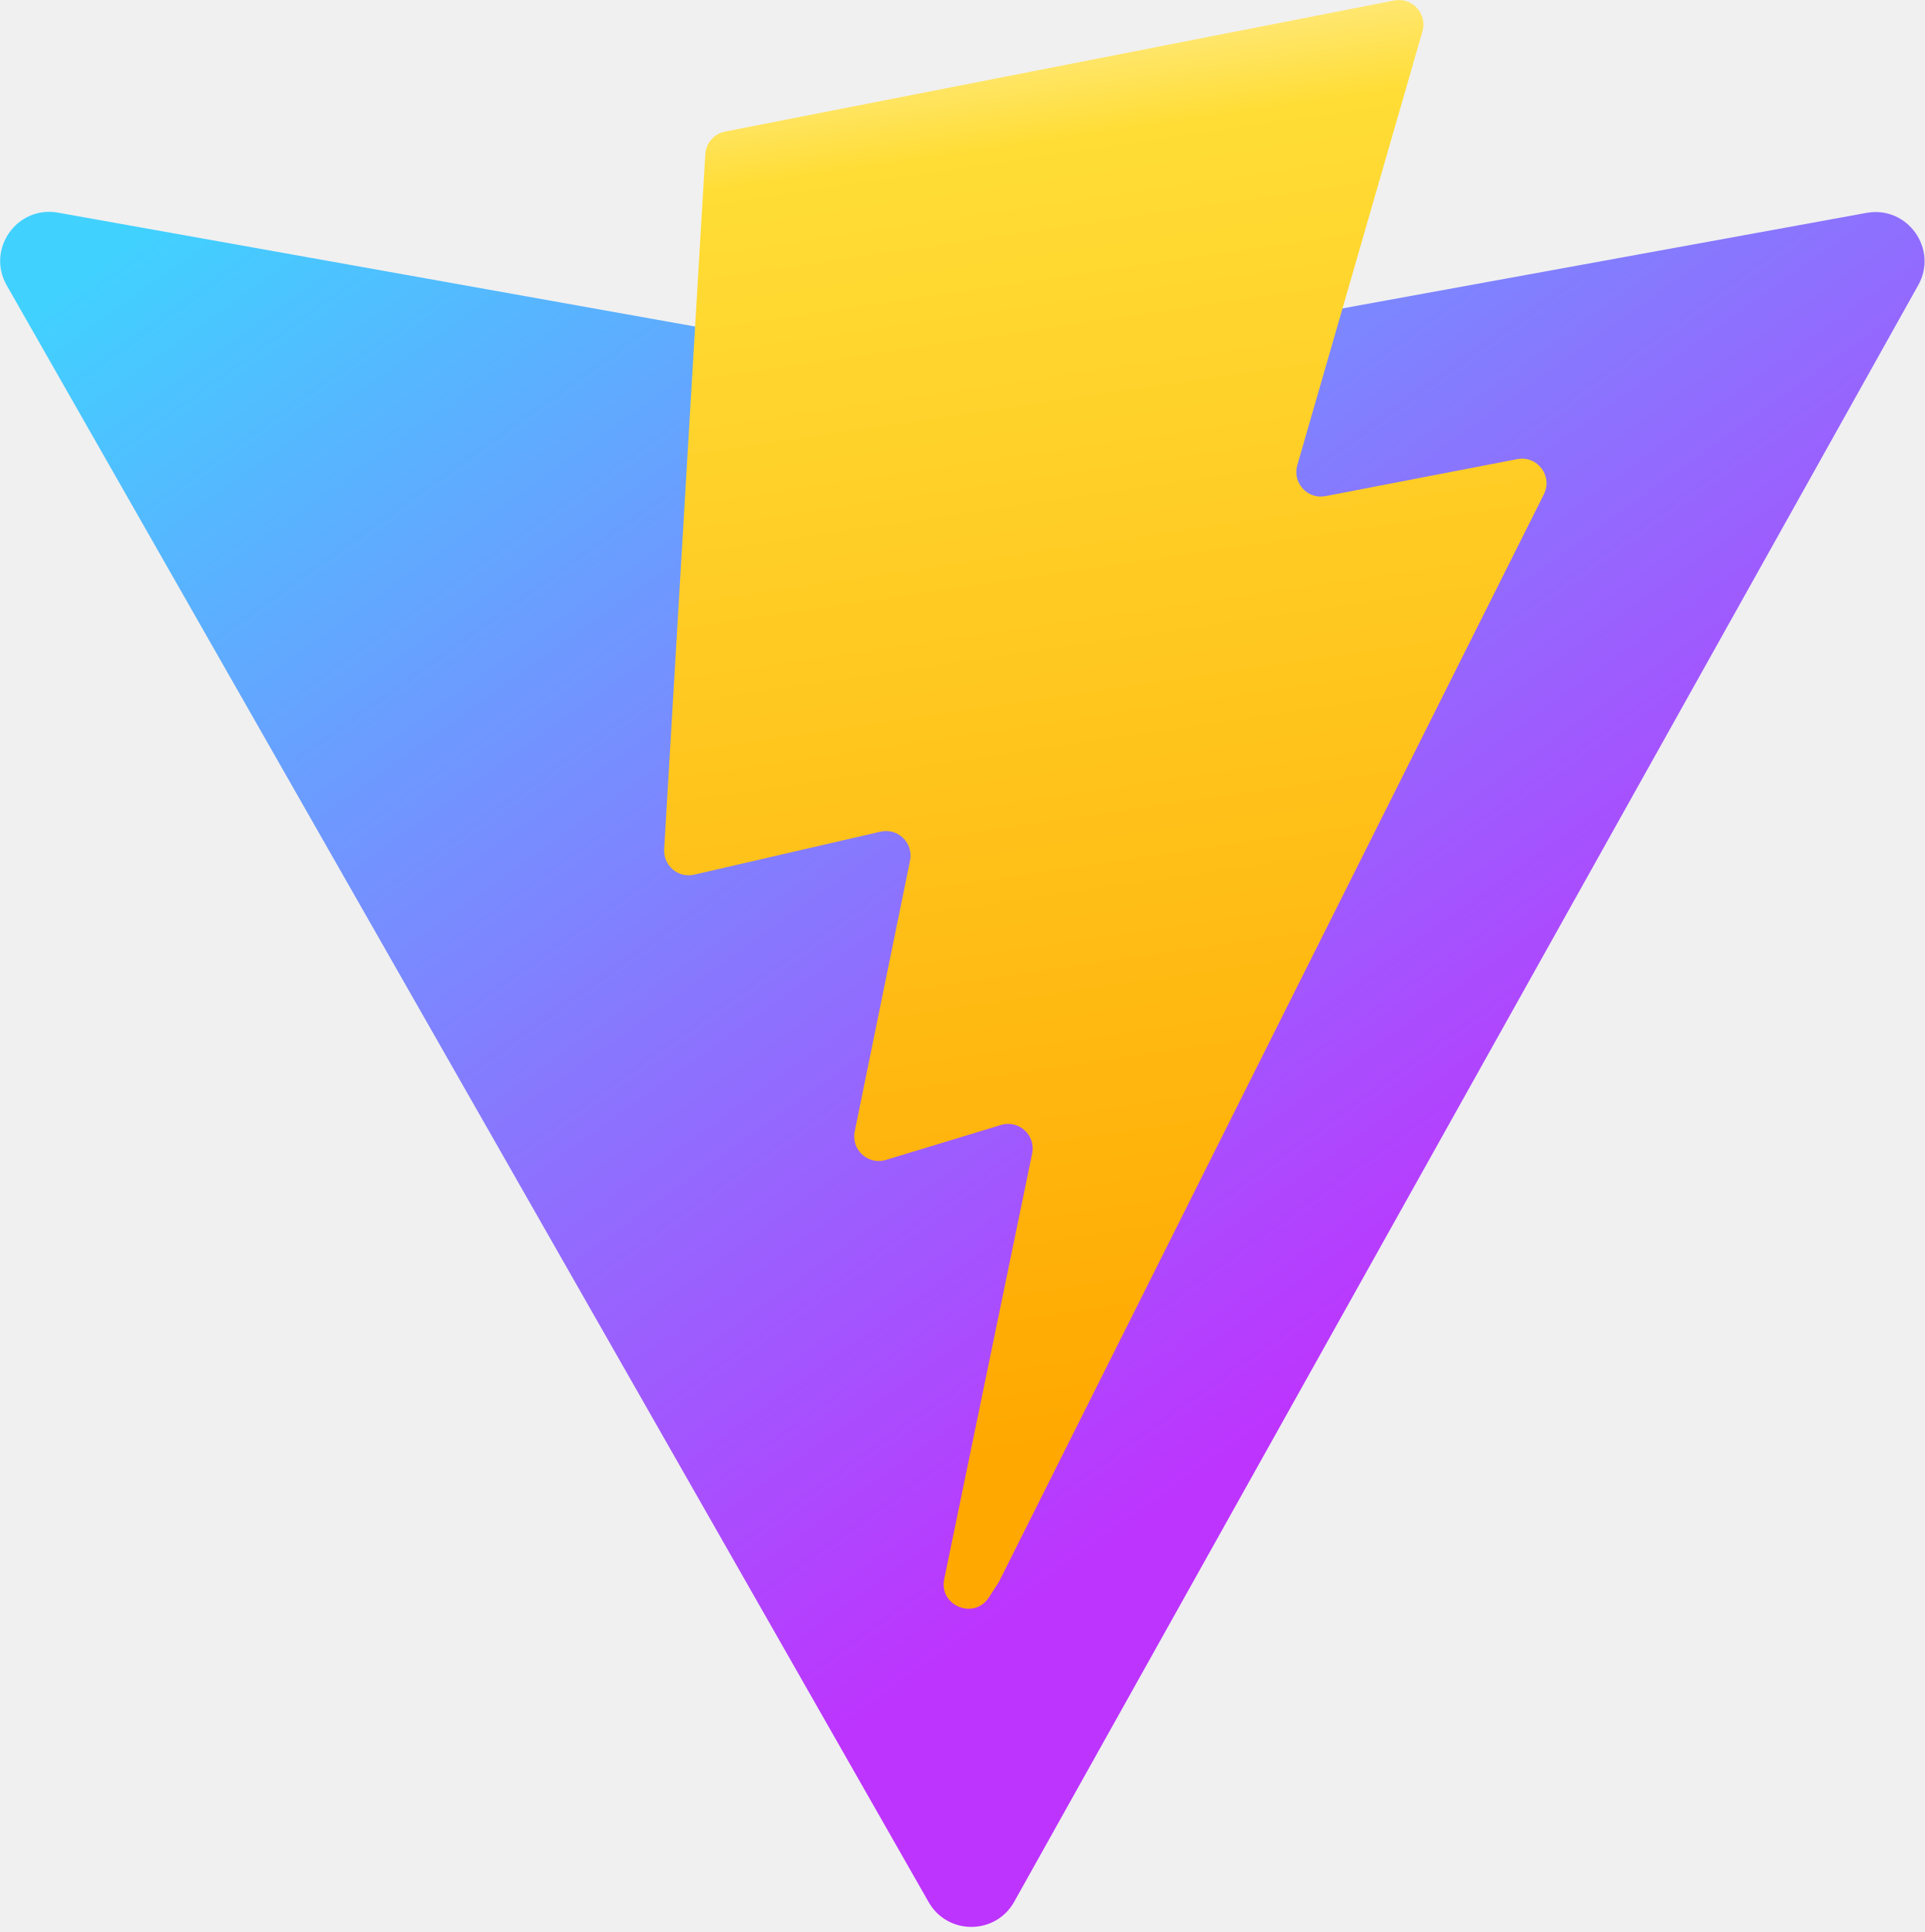
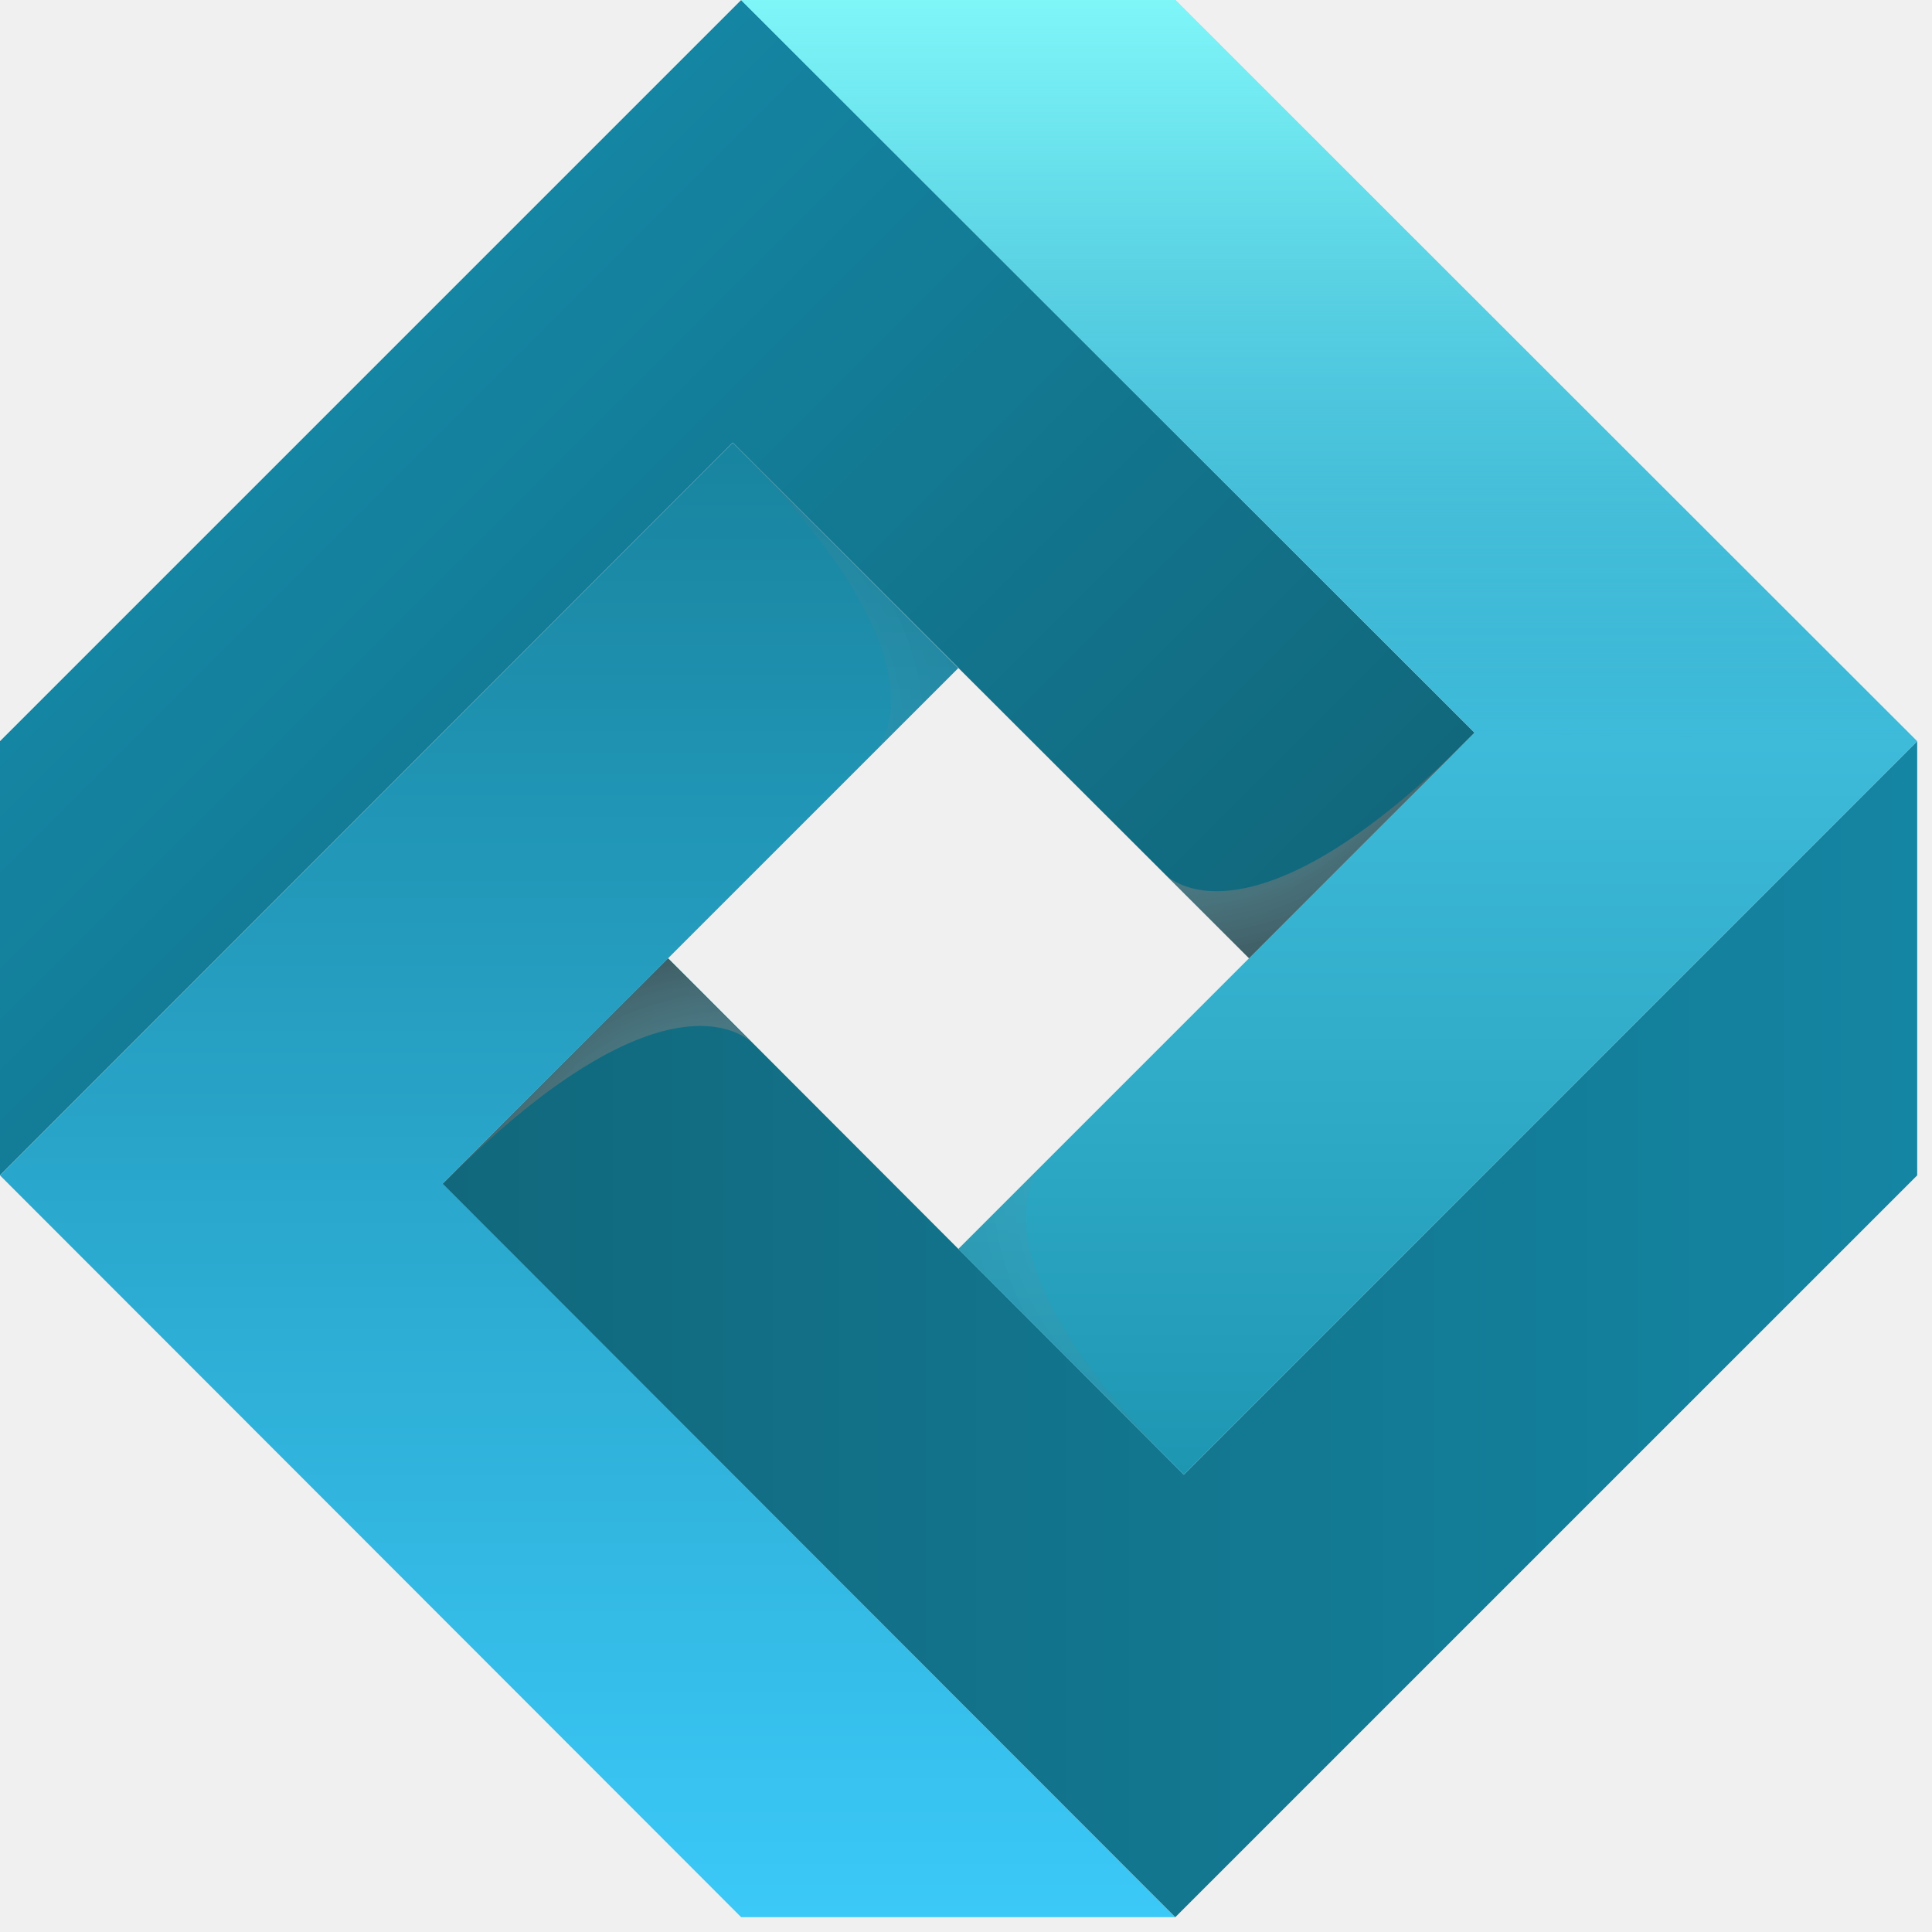
- <svg xmlns="http://www.w3.org/2000/svg" aria-hidden="true" role="img" class="iconify iconify--logos" width="31.88" height="32" preserveAspectRatio="xMidYMid meet" viewBox="0 0 256 257">
+ <svg xmlns="http://www.w3.org/2000/svg" width="27" height="27" viewBox="0 0 27 27" fill="none">
+   <g clip-path="url(#clip0_859_1599)">
+     <path d="M10.358 0L0 10.358V16.425L10.24 6.185L17.456 13.392L20.608 10.24L10.358 0Z" fill="url(#paint0_linear_859_1599)" />
+     <path d="M16.425 26.793L6.185 16.543L13.392 9.337L10.24 6.186L0 16.426L10.358 26.793H16.425Z" fill="url(#paint1_linear_859_1599)" />
+     <path d="M26.793 10.358L16.543 20.608L9.337 13.392L6.185 16.544L16.425 26.793L26.793 16.426V10.358Z" fill="url(#paint2_linear_859_1599)" />
+     <path d="M16.425 0H10.357L20.607 10.24L13.391 17.456L16.543 20.608L26.793 10.358L16.425 0Z" fill="url(#paint3_linear_859_1599)" />
+     <path d="M10.357 0L20.607 10.24L26.793 10.358L16.425 0H10.357Z" fill="url(#paint4_linear_859_1599)" />
+     <path d="M20.608 10.24L17.456 13.391L16.278 12.213C16.278 12.223 17.417 13.46 20.608 10.24Z" fill="url(#paint5_radial_859_1599)" />
+     <path d="M6.185 16.553L9.337 13.401L10.515 14.579C10.505 14.57 9.376 13.333 6.185 16.553Z" fill="url(#paint6_radial_859_1599)" />
+     <path opacity="0.17" d="M10.24 6.186L13.392 9.337L12.214 10.515C12.223 10.515 13.451 9.376 10.24 6.186Z" fill="url(#paint7_radial_859_1599)" />
+     <path opacity="0.17" d="M16.544 20.608L13.392 17.456L14.57 16.278C14.57 16.288 13.333 17.417 16.544 20.608Z" fill="url(#paint8_radial_859_1599)" />
+   </g>
  <defs>
-     <linearGradient id="IconifyId1813088fe1fbc01fb466" x1="-.828%" x2="57.636%" y1="7.652%" y2="78.411%">
-       <stop offset="0%" stop-color="#41D1FF" />
-       <stop offset="100%" stop-color="#BD34FE" />
+     <linearGradient id="paint0_linear_859_1599" x1="13.91" y1="16.944" x2="3.662" y2="6.697" gradientUnits="userSpaceOnUse">
+       <stop stop-color="#11687C" />
+       <stop offset="1" stop-color="#1485A3" />
    </linearGradient>
-     <linearGradient id="IconifyId1813088fe1fbc01fb467" x1="43.376%" x2="50.316%" y1="2.242%" y2="89.03%">
-       <stop offset="0%" stop-color="#FFEA83" />
-       <stop offset="8.333%" stop-color="#FFDD35" />
-       <stop offset="100%" stop-color="#FFA800" />
+     <linearGradient id="paint1_linear_859_1599" x1="8.212" y1="26.796" x2="8.212" y2="6.182" gradientUnits="userSpaceOnUse">
+       <stop stop-color="#3BC9F8" />
+       <stop offset="1" stop-color="#18849F" />
    </linearGradient>
+     <linearGradient id="paint2_linear_859_1599" x1="6.181" y1="18.579" x2="26.794" y2="18.579" gradientUnits="userSpaceOnUse">
+       <stop stop-color="#11687C" />
+       <stop offset="1" stop-color="#1485A3" />
+     </linearGradient>
+     <linearGradient id="paint3_linear_859_1599" x1="18.577" y1="20.61" x2="18.577" y2="-0.003" gradientUnits="userSpaceOnUse">
+       <stop stop-color="#1D96B2" />
+       <stop offset="0.303" stop-color="#32AECB" />
+       <stop offset="0.752" stop-color="#4DCCEC" />
+       <stop offset="1" stop-color="#57D8F8" />
+     </linearGradient>
+     <linearGradient id="paint4_linear_859_1599" x1="18.577" y1="10.363" x2="18.577" y2="-0.003" gradientUnits="userSpaceOnUse">
+       <stop stop-color="#18849F" stop-opacity="0" />
+       <stop offset="0.121" stop-color="#2795AC" stop-opacity="0.121" />
+       <stop offset="0.527" stop-color="#57C9D5" stop-opacity="0.527" />
+       <stop offset="0.832" stop-color="#74EAEE" stop-opacity="0.832" />
+       <stop offset="1" stop-color="#7FF6F8" />
+     </linearGradient>
+     <radialGradient id="paint5_radial_859_1599" cx="0" cy="0" r="1" gradientUnits="userSpaceOnUse" gradientTransform="translate(16.0955 9.34176) rotate(-69.7947) scale(6.77637 7.78781)">
+       <stop offset="0.011" stop-color="white" stop-opacity="0" />
+       <stop offset="0.901" />
+     </radialGradient>
+     <radialGradient id="paint6_radial_859_1599" cx="0" cy="0" r="1" gradientUnits="userSpaceOnUse" gradientTransform="translate(10.694 17.4511) rotate(110.205) scale(6.77637 7.7878)">
+       <stop offset="0.011" stop-color="white" stop-opacity="0" />
+       <stop offset="0.901" />
+     </radialGradient>
+     <radialGradient id="paint7_radial_859_1599" cx="0" cy="0" r="1" gradientUnits="userSpaceOnUse" gradientTransform="translate(9.3415 10.6967) rotate(-159.795) scale(6.77637 7.7878)">
+       <stop offset="0.011" stop-color="white" stop-opacity="0" />
+       <stop offset="0.901" />
+     </radialGradient>
+     <radialGradient id="paint8_radial_859_1599" cx="0" cy="0" r="1" gradientUnits="userSpaceOnUse" gradientTransform="translate(17.4498 16.0964) rotate(20.2053) scale(6.77637 7.78781)">
+       <stop offset="0.011" stop-color="white" stop-opacity="0" />
+       <stop offset="0.901" />
+     </radialGradient>
+     <clipPath id="clip0_859_1599">
+       <rect width="27" height="27" fill="white" />
+     </clipPath>
  </defs>
-   <path fill="url(#IconifyId1813088fe1fbc01fb466)" d="M255.153 37.938L134.897 252.976c-2.483 4.44-8.862 4.466-11.382.048L.875 37.958c-2.746-4.814 1.371-10.646 6.827-9.67l120.385 21.517a6.537 6.537 0 0 0 2.322-.004l117.867-21.483c5.438-.991 9.574 4.796 6.877 9.62Z" />
-   <path fill="url(#IconifyId1813088fe1fbc01fb467)" d="M185.432.063L96.44 17.501a3.268 3.268 0 0 0-2.634 3.014l-5.474 92.456a3.268 3.268 0 0 0 3.997 3.378l24.777-5.718c2.318-.535 4.413 1.507 3.936 3.838l-7.361 36.047c-.495 2.426 1.782 4.5 4.151 3.78l15.304-4.649c2.372-.72 4.652 1.36 4.15 3.788l-11.698 56.621c-.732 3.542 3.979 5.473 5.943 2.437l1.313-2.028l72.516-144.72c1.215-2.423-.88-5.186-3.54-4.672l-25.505 4.922c-2.396.462-4.435-1.77-3.759-4.114l16.646-57.705c.677-2.35-1.37-4.583-3.769-4.113Z" />
</svg>
